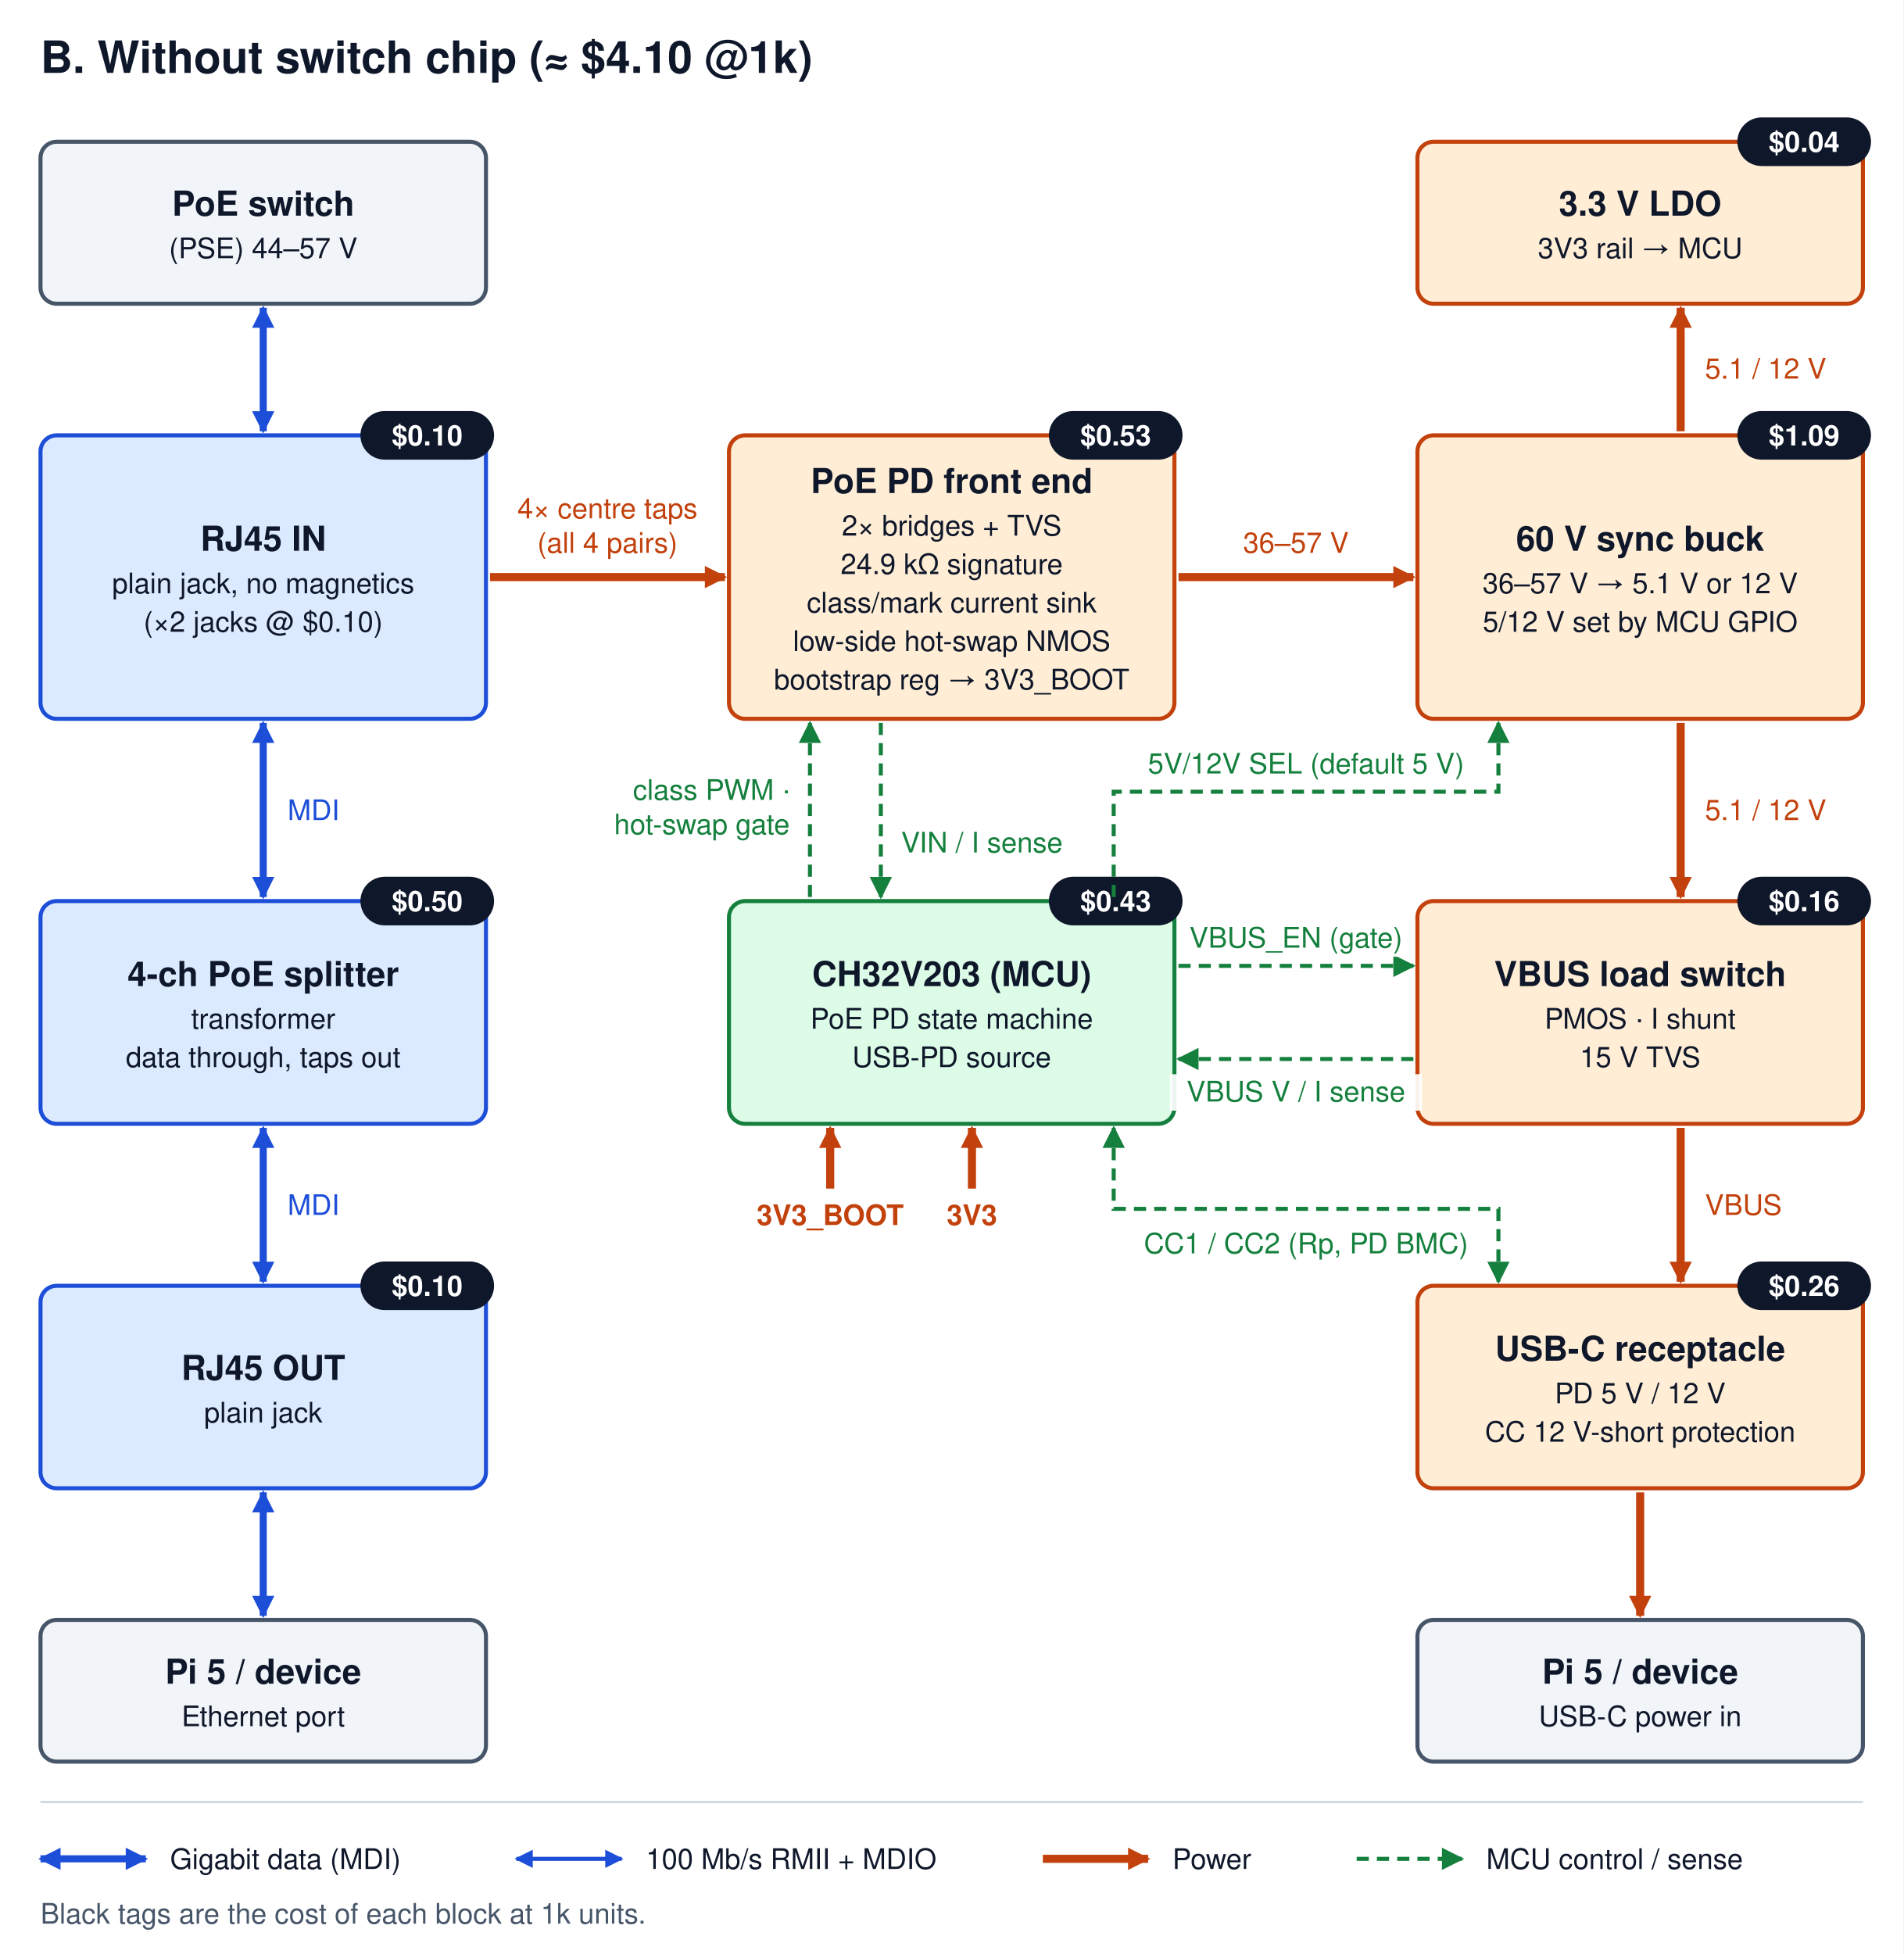
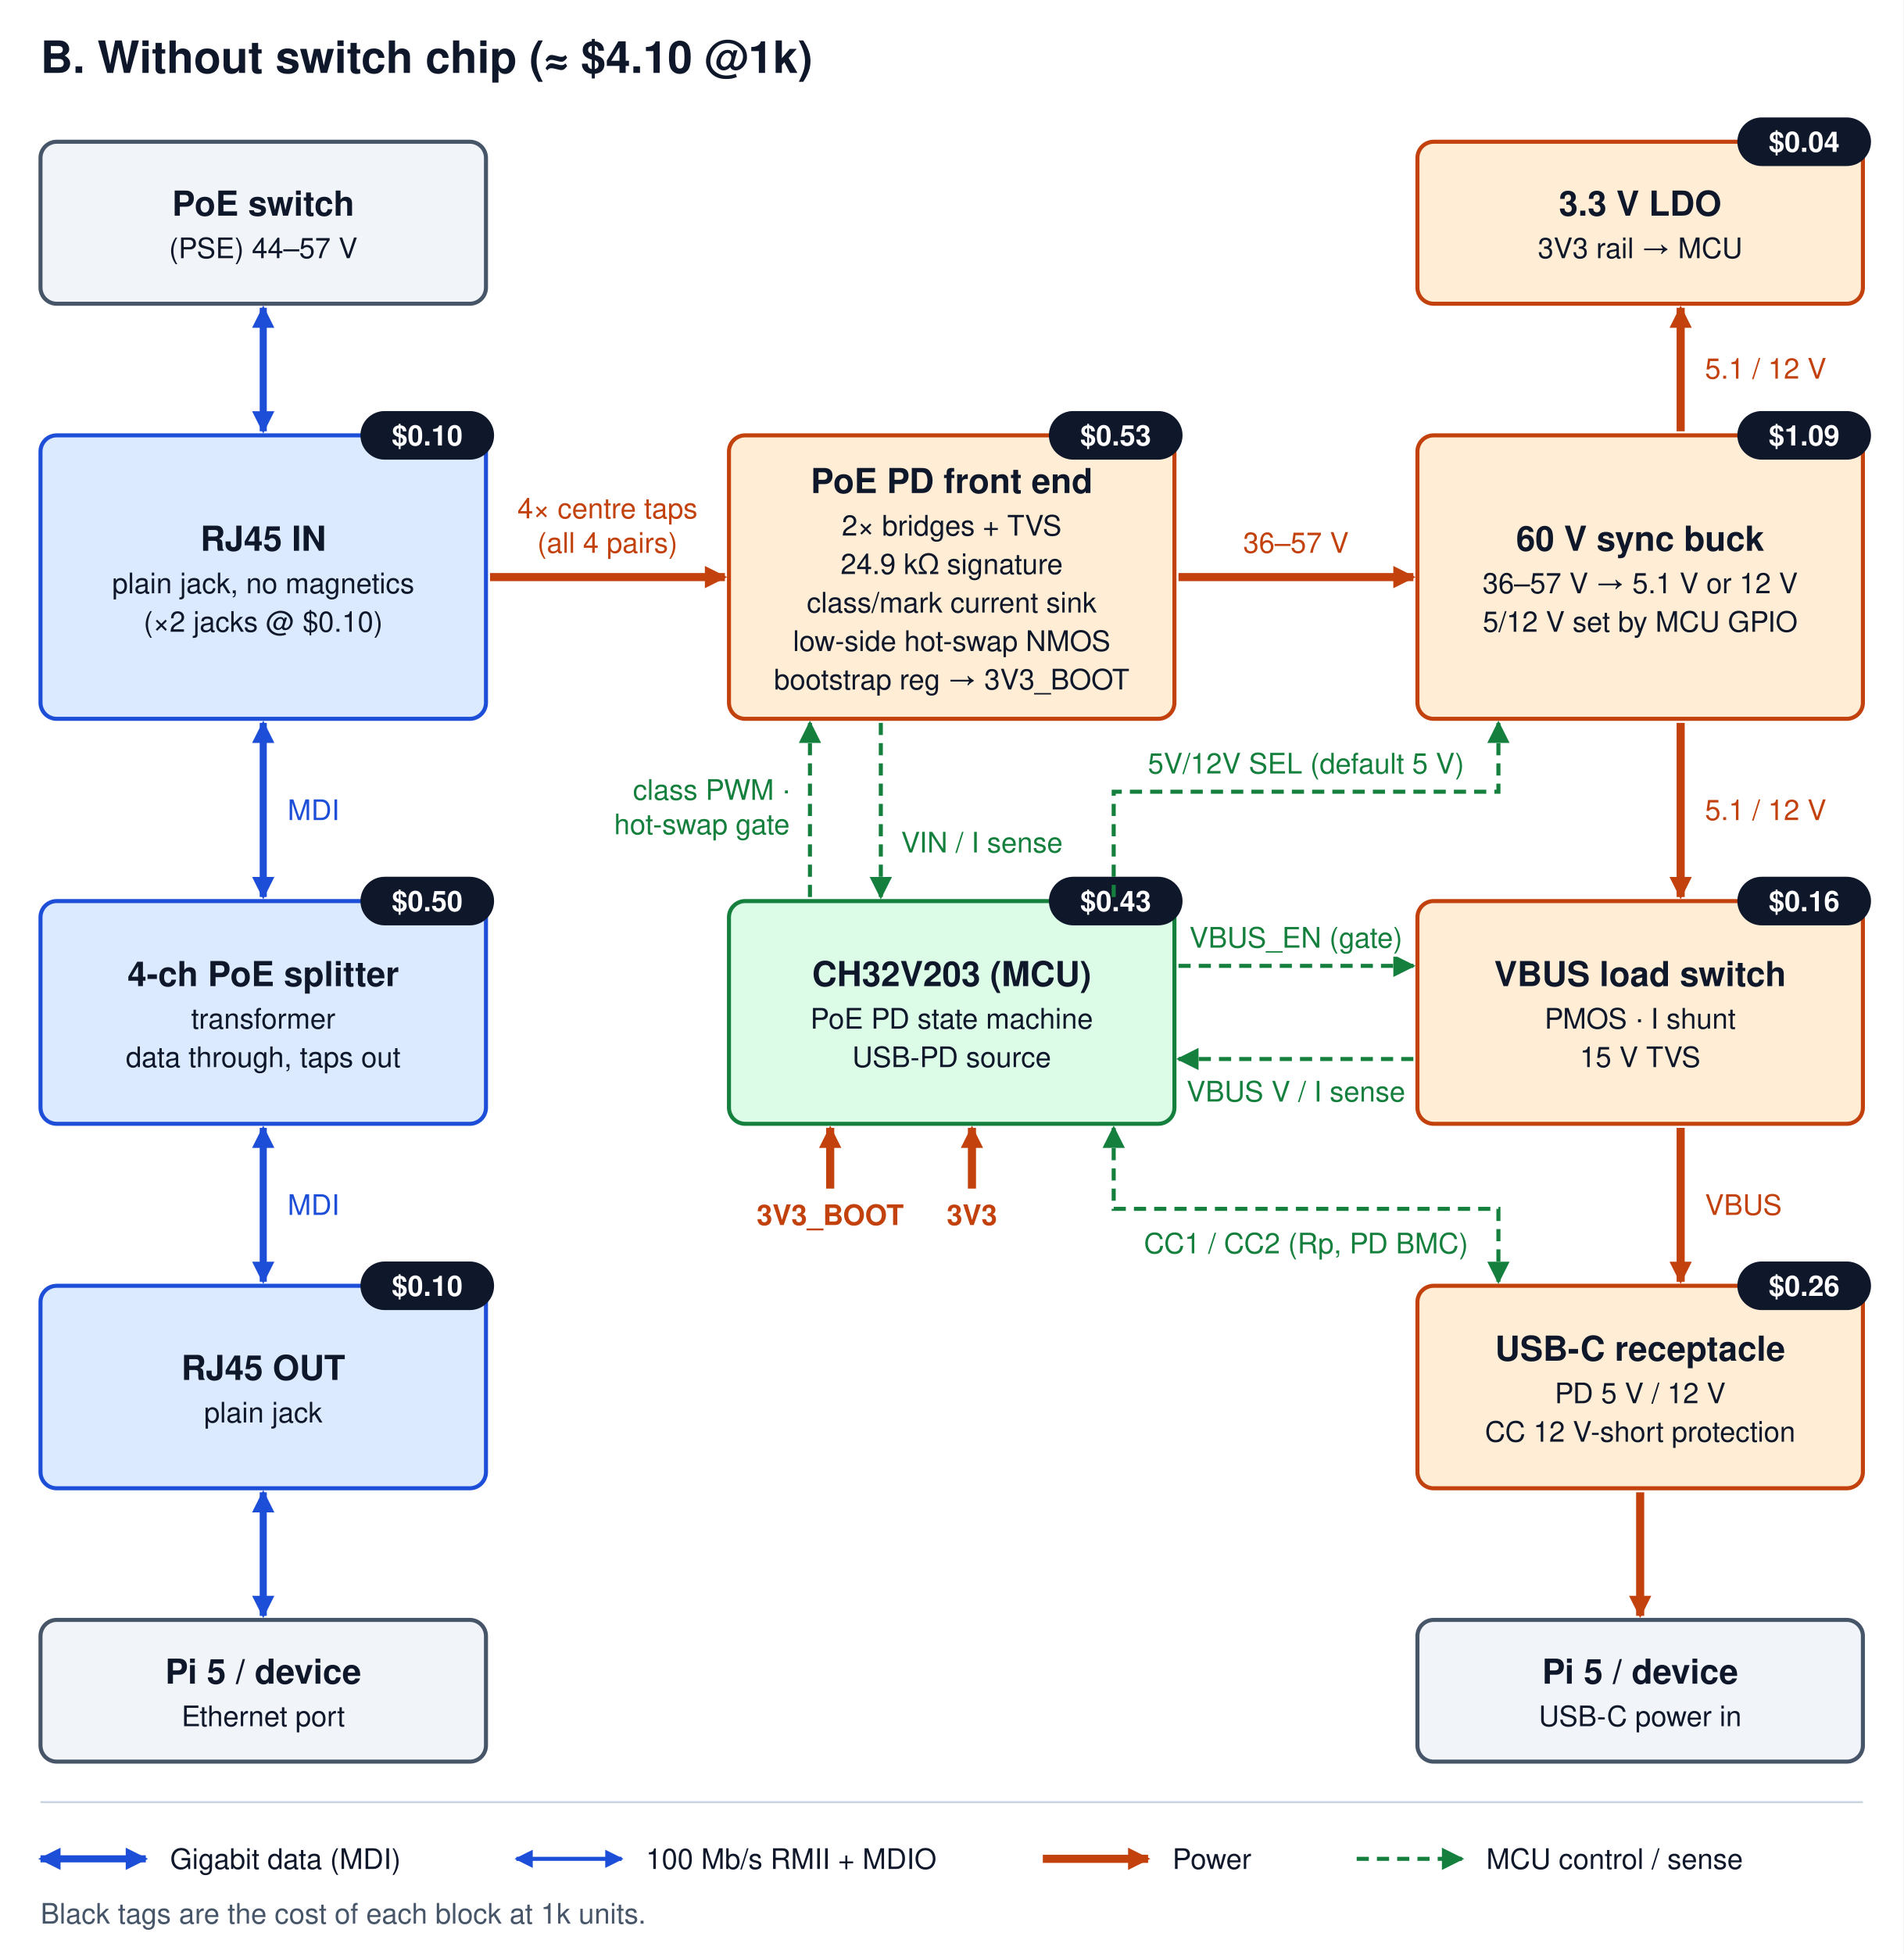
<svg xmlns="http://www.w3.org/2000/svg" viewBox="0 0 940 965" width="940" height="965" font-family="Helvetica, Arial, sans-serif">
  <defs>
    <marker id="adata" viewBox="0 0 10 10" refX="9" refY="5" markerUnits="userSpaceOnUse" markerWidth="11" markerHeight="11" orient="auto-start-reverse">
      <path d="M0,0 L10,5 L0,10 z" fill="#1d4ed8" />
    </marker>
    <marker id="armii" viewBox="0 0 10 10" refX="9" refY="5" markerUnits="userSpaceOnUse" markerWidth="9" markerHeight="9" orient="auto-start-reverse">
      <path d="M0,0 L10,5 L0,10 z" fill="#1d4ed8" />
    </marker>
    <marker id="apwr" viewBox="0 0 10 10" refX="9" refY="5" markerUnits="userSpaceOnUse" markerWidth="11" markerHeight="11" orient="auto-start-reverse">
      <path d="M0,0 L10,5 L0,10 z" fill="#c2410c" />
    </marker>
    <marker id="actl" viewBox="0 0 10 10" refX="9" refY="5" markerUnits="userSpaceOnUse" markerWidth="11" markerHeight="11" orient="auto-start-reverse">
      <path d="M0,0 L10,5 L0,10 z" fill="#15803d" />
    </marker>
  </defs>
  <rect width="940" height="965" fill="#ffffff" />
  <text x="20" y="36" font-size="22" fill="#0f172a" text-anchor="start" font-weight="700">B. Without switch chip (≈ $4.10 @1k)</text>
  <rect x="20" y="70" width="220" height="80" rx="8" fill="#f1f5f9" stroke="#475569" stroke-width="2" />
  <text x="130" y="106.5" font-size="17" fill="#0f172a" text-anchor="middle" font-weight="700">PoE switch</text>
  <text x="130" y="127.5" font-size="14" fill="#0f172a" text-anchor="middle" font-weight="400">(PSE) 44–57 V</text>
  <rect x="20" y="215" width="220" height="140" rx="8" fill="#dbeafe" stroke="#1d4ed8" stroke-width="2" />
  <text x="130" y="272" font-size="17" fill="#0f172a" text-anchor="middle" font-weight="700">RJ45 IN</text>
  <text x="130" y="293" font-size="14" fill="#0f172a" text-anchor="middle" font-weight="400">plain jack, no magnetics</text>
  <text x="130" y="312" font-size="14" fill="#0f172a" text-anchor="middle" font-weight="400">(×2 jacks @ $0.10)</text>
  <rect x="178" y="203" width="66" height="24" rx="12" fill="#0f172a" />
  <text x="211" y="220" font-size="14" fill="#ffffff" text-anchor="middle" font-weight="700">$0.10</text>
  <rect x="20" y="445" width="220" height="110" rx="8" fill="#dbeafe" stroke="#1d4ed8" stroke-width="2" />
  <text x="130" y="487" font-size="17" fill="#0f172a" text-anchor="middle" font-weight="700">4-ch PoE splitter</text>
  <text x="130" y="508" font-size="14" fill="#0f172a" text-anchor="middle" font-weight="400">transformer</text>
  <text x="130" y="527" font-size="14" fill="#0f172a" text-anchor="middle" font-weight="400">data through, taps out</text>
  <rect x="178" y="433" width="66" height="24" rx="12" fill="#0f172a" />
  <text x="211" y="450" font-size="14" fill="#ffffff" text-anchor="middle" font-weight="700">$0.50</text>
  <rect x="20" y="635" width="220" height="100" rx="8" fill="#dbeafe" stroke="#1d4ed8" stroke-width="2" />
  <text x="130" y="681.5" font-size="17" fill="#0f172a" text-anchor="middle" font-weight="700">RJ45 OUT</text>
  <text x="130" y="702.5" font-size="14" fill="#0f172a" text-anchor="middle" font-weight="400">plain jack</text>
  <rect x="178" y="623" width="66" height="24" rx="12" fill="#0f172a" />
  <text x="211" y="640" font-size="14" fill="#ffffff" text-anchor="middle" font-weight="700">$0.10</text>
  <rect x="20" y="800" width="220" height="70" rx="8" fill="#f1f5f9" stroke="#475569" stroke-width="2" />
  <text x="130" y="831.5" font-size="17" fill="#0f172a" text-anchor="middle" font-weight="700">Pi 5 / device</text>
  <text x="130" y="852.5" font-size="14" fill="#0f172a" text-anchor="middle" font-weight="400">Ethernet port</text>
  <rect x="360" y="215" width="220" height="140" rx="8" fill="#ffedd5" stroke="#c2410c" stroke-width="2" />
  <text x="470" y="243.5" font-size="17" fill="#0f172a" text-anchor="middle" font-weight="700">PoE PD front end</text>
  <text x="470" y="264.5" font-size="14" fill="#0f172a" text-anchor="middle" font-weight="400">2× bridges + TVS</text>
  <text x="470" y="283.5" font-size="14" fill="#0f172a" text-anchor="middle" font-weight="400">24.9 kΩ signature</text>
  <text x="470" y="302.5" font-size="14" fill="#0f172a" text-anchor="middle" font-weight="400">class/mark current sink</text>
  <text x="470" y="321.5" font-size="14" fill="#0f172a" text-anchor="middle" font-weight="400">low-side hot-swap NMOS</text>
  <text x="470" y="340.5" font-size="14" fill="#0f172a" text-anchor="middle" font-weight="400">bootstrap reg → 3V3_BOOT</text>
  <rect x="518" y="203" width="66" height="24" rx="12" fill="#0f172a" />
  <text x="551" y="220" font-size="14" fill="#ffffff" text-anchor="middle" font-weight="700">$0.53</text>
  <rect x="360" y="445" width="220" height="110" rx="8" fill="#dcfce7" stroke="#15803d" stroke-width="2" />
  <text x="470" y="487" font-size="17" fill="#0f172a" text-anchor="middle" font-weight="700">CH32V203 (MCU)</text>
  <text x="470" y="508" font-size="14" fill="#0f172a" text-anchor="middle" font-weight="400">PoE PD state machine</text>
  <text x="470" y="527" font-size="14" fill="#0f172a" text-anchor="middle" font-weight="400">USB-PD source</text>
  <rect x="518" y="433" width="66" height="24" rx="12" fill="#0f172a" />
  <text x="551" y="450" font-size="14" fill="#ffffff" text-anchor="middle" font-weight="700">$0.43</text>
  <rect x="700" y="70" width="220" height="80" rx="8" fill="#ffedd5" stroke="#c2410c" stroke-width="2" />
  <text x="810" y="106.5" font-size="17" fill="#0f172a" text-anchor="middle" font-weight="700">3.3 V LDO</text>
  <text x="810" y="127.5" font-size="14" fill="#0f172a" text-anchor="middle" font-weight="400">3V3 rail → MCU</text>
  <rect x="858" y="58" width="66" height="24" rx="12" fill="#0f172a" />
  <text x="891" y="75" font-size="14" fill="#ffffff" text-anchor="middle" font-weight="700">$0.04</text>
  <rect x="700" y="215" width="220" height="140" rx="8" fill="#ffedd5" stroke="#c2410c" stroke-width="2" />
  <text x="810" y="272" font-size="17" fill="#0f172a" text-anchor="middle" font-weight="700">60 V sync buck</text>
  <text x="810" y="293" font-size="14" fill="#0f172a" text-anchor="middle" font-weight="400">36–57 V → 5.1 V or 12 V</text>
  <text x="810" y="312" font-size="14" fill="#0f172a" text-anchor="middle" font-weight="400">5/12 V set by MCU GPIO</text>
  <rect x="858" y="203" width="66" height="24" rx="12" fill="#0f172a" />
  <text x="891" y="220" font-size="14" fill="#ffffff" text-anchor="middle" font-weight="700">$1.09</text>
  <rect x="700" y="445" width="220" height="110" rx="8" fill="#ffedd5" stroke="#c2410c" stroke-width="2" />
  <text x="810" y="487" font-size="17" fill="#0f172a" text-anchor="middle" font-weight="700">VBUS load switch</text>
  <text x="810" y="508" font-size="14" fill="#0f172a" text-anchor="middle" font-weight="400">PMOS · I shunt</text>
  <text x="810" y="527" font-size="14" fill="#0f172a" text-anchor="middle" font-weight="400">15 V TVS</text>
  <rect x="858" y="433" width="66" height="24" rx="12" fill="#0f172a" />
  <text x="891" y="450" font-size="14" fill="#ffffff" text-anchor="middle" font-weight="700">$0.16</text>
  <rect x="700" y="635" width="220" height="100" rx="8" fill="#ffedd5" stroke="#c2410c" stroke-width="2" />
  <text x="810" y="672" font-size="17" fill="#0f172a" text-anchor="middle" font-weight="700">USB-C receptacle</text>
  <text x="810" y="693" font-size="14" fill="#0f172a" text-anchor="middle" font-weight="400">PD 5 V / 12 V</text>
  <text x="810" y="712" font-size="14" fill="#0f172a" text-anchor="middle" font-weight="400">CC 12 V-short protection</text>
  <rect x="858" y="623" width="66" height="24" rx="12" fill="#0f172a" />
  <text x="891" y="640" font-size="14" fill="#ffffff" text-anchor="middle" font-weight="700">$0.26</text>
  <rect x="700" y="800" width="220" height="70" rx="8" fill="#f1f5f9" stroke="#475569" stroke-width="2" />
  <text x="810" y="831.5" font-size="17" fill="#0f172a" text-anchor="middle" font-weight="700">Pi 5 / device</text>
  <text x="810" y="852.5" font-size="14" fill="#0f172a" text-anchor="middle" font-weight="400">USB-C power in</text>
  <path d="M130,152 L130,213" fill="none" stroke="#1d4ed8" stroke-width="3.5" marker-start="url(#adata)" marker-end="url(#adata)" />
  <path d="M130,357 L130,443" fill="none" stroke="#1d4ed8" stroke-width="3.5" marker-start="url(#adata)" marker-end="url(#adata)" />
  <rect x="138" y="391.5" width="29.84" height="18" fill="#ffffff" opacity="0.92" />
  <text x="142" y="405" font-size="14" fill="#1d4ed8" text-anchor="start" font-weight="400">MDI</text>
  <path d="M130,557 L130,633" fill="none" stroke="#1d4ed8" stroke-width="3.5" marker-start="url(#adata)" marker-end="url(#adata)" />
  <rect x="138" y="586.5" width="29.84" height="18" fill="#ffffff" opacity="0.92" />
  <text x="142" y="600" font-size="14" fill="#1d4ed8" text-anchor="start" font-weight="400">MDI</text>
  <path d="M130,737 L130,798" fill="none" stroke="#1d4ed8" stroke-width="3.5" marker-start="url(#adata)" marker-end="url(#adata)" />
  <path d="M242,285 L358,285" fill="none" stroke="#c2410c" stroke-width="4" marker-end="url(#apwr)" />
  <rect x="245.04" y="242.5" width="109.92" height="18" fill="#ffffff" opacity="0.92" />
  <text x="300" y="256" font-size="14" fill="#c2410c" text-anchor="middle" font-weight="400">4× centre taps</text>
  <rect x="248.68" y="259.5" width="102.64" height="18" fill="#ffffff" opacity="0.92" />
  <text x="300" y="273" font-size="14" fill="#c2410c" text-anchor="middle" font-weight="400">(all 4 pairs)</text>
  <path d="M582,285 L698,285" fill="none" stroke="#c2410c" stroke-width="4" marker-end="url(#apwr)" />
  <rect x="610.52" y="259.5" width="58.96" height="18" fill="#ffffff" opacity="0.92" />
  <text x="640" y="273" font-size="14" fill="#c2410c" text-anchor="middle" font-weight="400">36–57 V</text>
  <path d="M830,213 L830,152" fill="none" stroke="#c2410c" stroke-width="4" marker-end="url(#apwr)" />
  <rect x="838" y="173.5" width="80.8" height="18" fill="#ffffff" opacity="0.92" />
  <text x="842" y="187" font-size="14" fill="#c2410c" text-anchor="start" font-weight="400">5.1 / 12 V</text>
  <path d="M830,357 L830,443" fill="none" stroke="#c2410c" stroke-width="4" marker-end="url(#apwr)" />
  <rect x="838" y="391.5" width="80.8" height="18" fill="#ffffff" opacity="0.92" />
  <text x="842" y="405" font-size="14" fill="#c2410c" text-anchor="start" font-weight="400">5.1 / 12 V</text>
  <path d="M830,557 L830,633" fill="none" stroke="#c2410c" stroke-width="4" marker-end="url(#apwr)" />
  <rect x="838" y="586.5" width="37.12" height="18" fill="#ffffff" opacity="0.92" />
  <text x="842" y="600" font-size="14" fill="#c2410c" text-anchor="start" font-weight="400">VBUS</text>
  <path d="M810,737 L810,798" fill="none" stroke="#c2410c" stroke-width="4" marker-end="url(#apwr)" />
  <path d="M410,587 L410,557" fill="none" stroke="#c2410c" stroke-width="4" marker-end="url(#apwr)" />
  <rect x="376.88" y="591.5" width="66.24" height="18" fill="#ffffff" opacity="0.92" />
  <text x="410" y="605" font-size="14" fill="#c2410c" text-anchor="middle" font-weight="700">3V3_BOOT</text>
  <path d="M480,587 L480,557" fill="none" stroke="#c2410c" stroke-width="4" marker-end="url(#apwr)" />
  <rect x="465.08" y="591.5" width="29.84" height="18" fill="#ffffff" opacity="0.92" />
  <text x="480" y="605" font-size="14" fill="#c2410c" text-anchor="middle" font-weight="700">3V3</text>
  <path d="M400,443 L400,357" fill="none" stroke="#15803d" stroke-width="2" stroke-dasharray="6 4" marker-end="url(#actl)" />
  <rect x="305.92" y="381.5" width="88.08" height="18" fill="#ffffff" opacity="0.92" />
  <text x="390" y="395" font-size="14" fill="#15803d" text-anchor="end" font-weight="400">class PWM ·</text>
  <rect x="291.36" y="398.5" width="102.64" height="18" fill="#ffffff" opacity="0.92" />
  <text x="390" y="412" font-size="14" fill="#15803d" text-anchor="end" font-weight="400">hot-swap gate</text>
  <path d="M435,357 L435,443" fill="none" stroke="#15803d" stroke-width="2" stroke-dasharray="6 4" marker-end="url(#actl)" />
  <rect x="441" y="407.5" width="102.64" height="18" fill="#ffffff" opacity="0.92" />
  <text x="445" y="421" font-size="14" fill="#15803d" text-anchor="start" font-weight="400">VIN / I sense</text>
  <path d="M550,443 L550,391 L740,391 L740,357" fill="none" stroke="#15803d" stroke-width="2" stroke-dasharray="6 4" marker-end="url(#actl)" />
  <rect x="553.64" y="368.5" width="182.72" height="18" fill="#ffffff" opacity="0.92" />
  <text x="645" y="382" font-size="14" fill="#15803d" text-anchor="middle" font-weight="400">5V/12V SEL (default 5 V)</text>
  <path d="M582,477 L698,477" fill="none" stroke="#15803d" stroke-width="2" stroke-dasharray="6 4" marker-end="url(#actl)" />
  <rect x="585.04" y="454.5" width="109.92" height="18" fill="#ffffff" opacity="0.92" />
  <text x="640" y="468" font-size="14" fill="#15803d" text-anchor="middle" font-weight="400">VBUS_EN (gate)</text>
  <path d="M698,523 L582,523" fill="none" stroke="#15803d" stroke-width="2" stroke-dasharray="6 4" marker-end="url(#actl)" />
-   <rect x="577.76" y="530.5" width="124.48" height="18" fill="#ffffff" opacity="0.92" />
  <text x="640" y="544" font-size="14" fill="#15803d" text-anchor="middle" font-weight="400">VBUS V / I sense</text>
  <path d="M550,557 L550,597 L740,597 L740,633" fill="none" stroke="#15803d" stroke-width="2" stroke-dasharray="6 4" marker-start="url(#actl)" marker-end="url(#actl)" />
  <rect x="560.92" y="605.5" width="168.16" height="18" fill="#ffffff" opacity="0.92" />
  <text x="645" y="619" font-size="14" fill="#15803d" text-anchor="middle" font-weight="400">CC1 / CC2 (Rp, PD BMC)</text>
  <line x1="20" y1="890" x2="920" y2="890" stroke="#cbd5e1" stroke-width="1" />
  <path d="M20,918 L72,918" fill="none" stroke="#1d4ed8" stroke-width="3.5" marker-start="url(#adata)" marker-end="url(#adata)" />
  <text x="84" y="923" font-size="14" fill="#0f172a" text-anchor="start" font-weight="400">Gigabit data (MDI)</text>
  <path d="M255,918 L307,918" fill="none" stroke="#1d4ed8" stroke-width="2" marker-start="url(#armii)" marker-end="url(#armii)" />
  <text x="319" y="923" font-size="14" fill="#0f172a" text-anchor="start" font-weight="400">100 Mb/s RMII + MDIO</text>
  <path d="M515,918 L567,918" fill="none" stroke="#c2410c" stroke-width="4" marker-end="url(#apwr)" />
  <text x="579" y="923" font-size="14" fill="#0f172a" text-anchor="start" font-weight="400">Power</text>
  <path d="M670,918 L722,918" fill="none" stroke="#15803d" stroke-width="2" stroke-dasharray="6 4" marker-end="url(#actl)" />
  <text x="734" y="923" font-size="14" fill="#0f172a" text-anchor="start" font-weight="400">MCU control / sense</text>
  <text x="20" y="950" font-size="14" fill="#475569" text-anchor="start" font-weight="400">Black tags are the cost of each block at 1k units.</text>
</svg>
